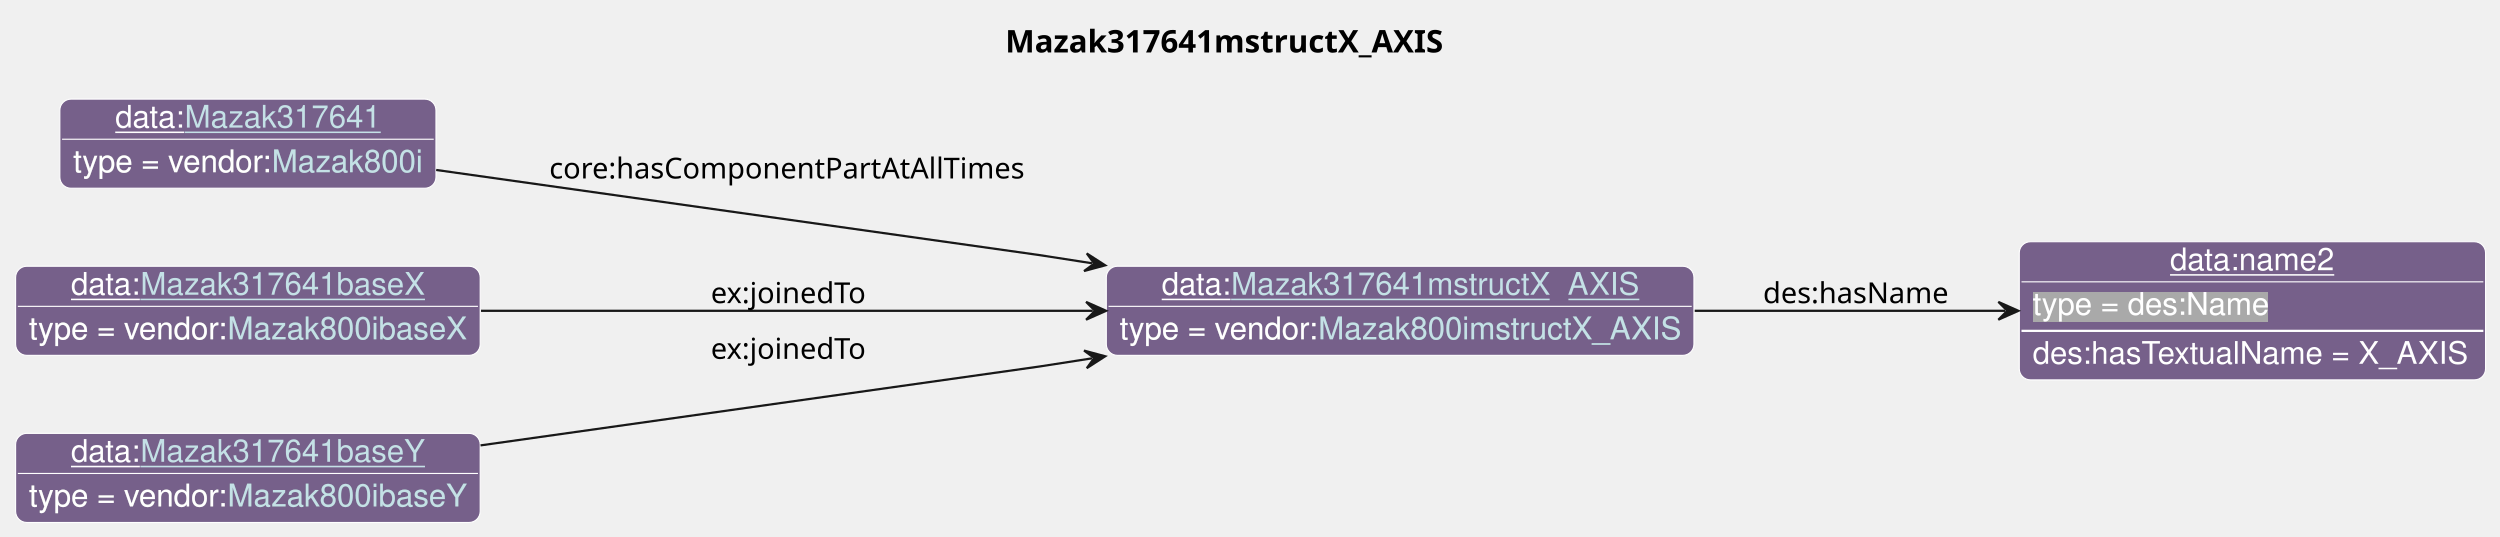
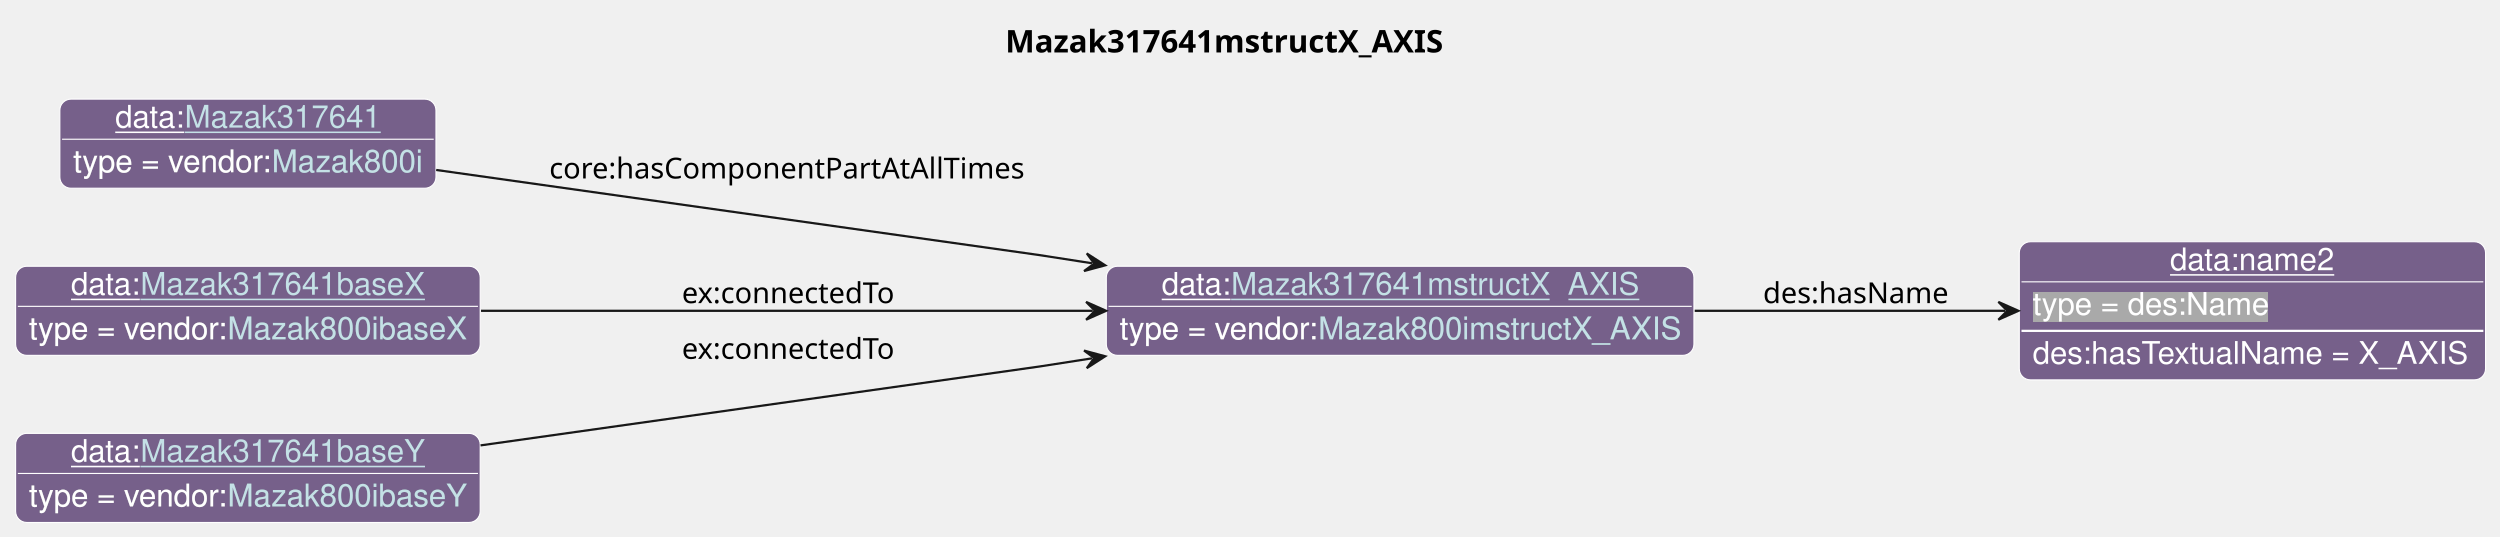
<svg xmlns="http://www.w3.org/2000/svg" xmlns:xlink="http://www.w3.org/1999/xlink" contentStyleType="text/css" data-diagram-type="CLASS" height="241px" preserveAspectRatio="none" style="width:1122px;height:241px;background:#FFFFFF;" version="1.1" viewBox="0 0 1122 241" width="1122px" zoomAndPan="magnify">
  <defs>
-     <filter height="1" id="b10vorxs8qavbk0" width="1" x="0" y="0">
+     <filter height="1" id="bpr55jva1ii1q0" width="1" x="0" y="0">
      <feFlood flood-color="#76608A" result="flood" />
      <feComposite in="SourceGraphic" in2="flood" operator="over" />
    </filter>
-     <filter height="1" id="b10vorxs8qavbk1" width="1" x="0" y="0">
+     <filter height="1" id="bpr55jva1ii1q1" width="1" x="0" y="0">
      <feFlood flood-color="#A9A9A9" result="flood" />
      <feComposite in="SourceGraphic" in2="flood" operator="over" />
    </filter>
  </defs>
  <g>
    <g class="title" data-source-line="13">
      <text fill="#000000" font-family="sans-serif" font-size="14" font-weight="bold" lengthAdjust="spacing" textLength="206.185" x="451.168" y="23.535">Mazak317641mstructX_AXIS</text>
    </g>
    <g class="entity" data-entity="o0" data-source-line="131" data-uid="ent0002" id="entity_o0">
      <rect fill="#76608A" height="40" rx="5" ry="5" style="stroke:#FFFFFF;stroke-width:0.5;" width="263.733" x="496.51" y="119.488" />
      <text fill="#FFFFFF" font-family="Helvetica" font-size="14" lengthAdjust="spacing" text-decoration="underline" textLength="31.138" x="521.374" y="132.269">data:</text>
      <a href="./Mazak317641mstructX_AXIS.html" target="_top" title="./Mazak317641mstructX_AXIS.html" xlink:actuate="onRequest" xlink:href="./Mazak317641mstructX_AXIS.html" xlink:show="new" xlink:title="./Mazak317641mstructX_AXIS.html" xlink:type="simple">
        <text fill="#C4E1E6" font-family="Helvetica" font-size="14" lengthAdjust="spacing" text-decoration="underline" textLength="182.868" x="552.511" y="132.269">Mazak317641mstructX_AXIS</text>
      </a>
      <line style="stroke:#FFFFFF;stroke-width:0.5;" x1="497.51" x2="759.243" y1="137.488" y2="137.488" />
-       <text fill="#FFFFFF" filter="url(#b10vorxs8qavbk0)" font-family="Helvetica" font-size="14" lengthAdjust="spacing" textLength="89.113" x="502.51" y="152.269">type = vendor:</text>
+       <text fill="#FFFFFF" filter="url(#bpr55jva1ii1q0)" font-family="Helvetica" font-size="14" lengthAdjust="spacing" textLength="89.113" x="502.51" y="152.269">type = vendor:</text>
      <a href="../Mazak.html#Mazak800imstructX_AXIS" target="_top" title="../Mazak.html#Mazak800imstructX_AXIS" xlink:actuate="onRequest" xlink:href="../Mazak.html#Mazak800imstructX_AXIS" xlink:show="new" xlink:title="../Mazak.html#Mazak800imstructX_AXIS" xlink:type="simple">
-         <text fill="#C4E1E6" filter="url(#b10vorxs8qavbk0)" font-family="Helvetica" font-size="14" lengthAdjust="spacing" textLength="162.62" x="591.623" y="152.269">Mazak800imstructX_AXIS</text>
+         <text fill="#C4E1E6" filter="url(#bpr55jva1ii1q0)" font-family="Helvetica" font-size="14" lengthAdjust="spacing" textLength="162.62" x="591.623" y="152.269">Mazak800imstructX_AXIS</text>
        <line style="stroke:#76608A;stroke-width:0.5;" x1="591.623" x2="754.243" y1="153.269" y2="153.269" />
      </a>
    </g>
    <g class="entity" data-entity="o1" data-source-line="131" data-uid="ent0003" id="entity_o1">
      <rect fill="#76608A" height="62" rx="5" ry="5" style="stroke:#FFFFFF;stroke-width:0.5;" width="209.272" x="906.25" y="108.488" />
      <text fill="#FFFFFF" font-family="Helvetica" font-size="14" lengthAdjust="spacing" text-decoration="underline" textLength="73.944" x="973.914" y="121.269">data:name2</text>
      <line style="stroke:#FFFFFF;stroke-width:0.5;" x1="907.25" x2="1114.522" y1="126.488" y2="126.488" />
-       <text fill="#FFFFFF" filter="url(#b10vorxs8qavbk1)" font-family="Helvetica" font-size="14" lengthAdjust="spacing" textLength="106.224" x="912.25" y="141.269">type = des:Name</text>
+       <text fill="#FFFFFF" filter="url(#bpr55jva1ii1q1)" font-family="Helvetica" font-size="14" lengthAdjust="spacing" textLength="106.224" x="912.25" y="141.269">type = des:Name</text>
      <line style="stroke:#FFFFFF;stroke-width:1;" x1="907.25" x2="1114.522" y1="148.488" y2="148.488" />
      <text fill="#FFFFFF" font-family="Helvetica" font-size="14" lengthAdjust="spacing" textLength="197.272" x="912.25" y="163.269">des:hasTextualName = X_AXIS</text>
    </g>
    <g class="entity" data-entity="o2" data-source-line="131" data-uid="ent0004" id="entity_o2">
      <rect fill="#76608A" height="40" rx="5" ry="5" style="stroke:#FFFFFF;stroke-width:0.5;" width="168.816" x="26.85" y="44.488" />
      <text fill="#FFFFFF" font-family="Helvetica" font-size="14" lengthAdjust="spacing" text-decoration="underline" textLength="31.138" x="51.714" y="57.269">data:</text>
      <a href="./Mazak317641.html" target="_top" title="./Mazak317641.html" xlink:actuate="onRequest" xlink:href="./Mazak317641.html" xlink:show="new" xlink:title="./Mazak317641.html" xlink:type="simple">
        <text fill="#C4E1E6" font-family="Helvetica" font-size="14" lengthAdjust="spacing" text-decoration="underline" textLength="87.951" x="82.852" y="57.269">Mazak317641</text>
      </a>
      <line style="stroke:#FFFFFF;stroke-width:0.5;" x1="27.85" x2="194.666" y1="62.488" y2="62.488" />
-       <text fill="#FFFFFF" filter="url(#b10vorxs8qavbk0)" font-family="Helvetica" font-size="14" lengthAdjust="spacing" textLength="89.113" x="32.85" y="77.269">type = vendor:</text>
+       <text fill="#FFFFFF" filter="url(#bpr55jva1ii1q0)" font-family="Helvetica" font-size="14" lengthAdjust="spacing" textLength="89.113" x="32.85" y="77.269">type = vendor:</text>
      <a href="../Mazak.html#Mazak800i" target="_top" title="../Mazak.html#Mazak800i" xlink:actuate="onRequest" xlink:href="../Mazak.html#Mazak800i" xlink:show="new" xlink:title="../Mazak.html#Mazak800i" xlink:type="simple">
-         <text fill="#C4E1E6" filter="url(#b10vorxs8qavbk0)" font-family="Helvetica" font-size="14" lengthAdjust="spacing" textLength="67.703" x="121.963" y="77.269">Mazak800i</text>
+         <text fill="#C4E1E6" filter="url(#bpr55jva1ii1q0)" font-family="Helvetica" font-size="14" lengthAdjust="spacing" textLength="67.703" x="121.963" y="77.269">Mazak800i</text>
        <line style="stroke:#76608A;stroke-width:0.5;" x1="121.963" x2="189.666" y1="78.269" y2="78.269" />
      </a>
    </g>
    <g class="entity" data-entity="o3" data-source-line="131" data-uid="ent0005" id="entity_o3">
      <rect fill="#76608A" height="40" rx="5" ry="5" style="stroke:#FFFFFF;stroke-width:0.5;" width="208.513" x="7" y="119.488" />
      <text fill="#FFFFFF" font-family="Helvetica" font-size="14" lengthAdjust="spacing" text-decoration="underline" textLength="31.138" x="31.864" y="132.269">data:</text>
      <a href="./Mazak317641baseX.html" target="_top" title="./Mazak317641baseX.html" xlink:actuate="onRequest" xlink:href="./Mazak317641baseX.html" xlink:show="new" xlink:title="./Mazak317641baseX.html" xlink:type="simple">
        <text fill="#C4E1E6" font-family="Helvetica" font-size="14" lengthAdjust="spacing" text-decoration="underline" textLength="127.647" x="63.002" y="132.269">Mazak317641baseX</text>
      </a>
      <line style="stroke:#FFFFFF;stroke-width:0.5;" x1="8" x2="214.513" y1="137.488" y2="137.488" />
-       <text fill="#FFFFFF" filter="url(#b10vorxs8qavbk0)" font-family="Helvetica" font-size="14" lengthAdjust="spacing" textLength="89.113" x="13" y="152.269">type = vendor:</text>
+       <text fill="#FFFFFF" filter="url(#bpr55jva1ii1q0)" font-family="Helvetica" font-size="14" lengthAdjust="spacing" textLength="89.113" x="13" y="152.269">type = vendor:</text>
      <a href="../Mazak.html#Mazak800ibaseX" target="_top" title="../Mazak.html#Mazak800ibaseX" xlink:actuate="onRequest" xlink:href="../Mazak.html#Mazak800ibaseX" xlink:show="new" xlink:title="../Mazak.html#Mazak800ibaseX" xlink:type="simple">
-         <text fill="#C4E1E6" filter="url(#b10vorxs8qavbk0)" font-family="Helvetica" font-size="14" lengthAdjust="spacing" textLength="107.399" x="102.113" y="152.269">Mazak800ibaseX</text>
+         <text fill="#C4E1E6" filter="url(#bpr55jva1ii1q0)" font-family="Helvetica" font-size="14" lengthAdjust="spacing" textLength="107.399" x="102.113" y="152.269">Mazak800ibaseX</text>
        <line style="stroke:#76608A;stroke-width:0.5;" x1="102.113" x2="209.513" y1="153.269" y2="153.269" />
      </a>
    </g>
    <g class="entity" data-entity="o4" data-source-line="131" data-uid="ent0006" id="entity_o4">
      <rect fill="#76608A" height="40" rx="5" ry="5" style="stroke:#FFFFFF;stroke-width:0.5;" width="208.513" x="7" y="194.488" />
      <text fill="#FFFFFF" font-family="Helvetica" font-size="14" lengthAdjust="spacing" text-decoration="underline" textLength="31.138" x="31.864" y="207.269">data:</text>
      <a href="./Mazak317641baseY.html" target="_top" title="./Mazak317641baseY.html" xlink:actuate="onRequest" xlink:href="./Mazak317641baseY.html" xlink:show="new" xlink:title="./Mazak317641baseY.html" xlink:type="simple">
        <text fill="#C4E1E6" font-family="Helvetica" font-size="14" lengthAdjust="spacing" text-decoration="underline" textLength="127.647" x="63.002" y="207.269">Mazak317641baseY</text>
      </a>
      <line style="stroke:#FFFFFF;stroke-width:0.5;" x1="8" x2="214.513" y1="212.488" y2="212.488" />
-       <text fill="#FFFFFF" filter="url(#b10vorxs8qavbk0)" font-family="Helvetica" font-size="14" lengthAdjust="spacing" textLength="89.113" x="13" y="227.269">type = vendor:</text>
+       <text fill="#FFFFFF" filter="url(#bpr55jva1ii1q0)" font-family="Helvetica" font-size="14" lengthAdjust="spacing" textLength="89.113" x="13" y="227.269">type = vendor:</text>
      <a href="../Mazak.html#Mazak800ibaseY" target="_top" title="../Mazak.html#Mazak800ibaseY" xlink:actuate="onRequest" xlink:href="../Mazak.html#Mazak800ibaseY" xlink:show="new" xlink:title="../Mazak.html#Mazak800ibaseY" xlink:type="simple">
-         <text fill="#C4E1E6" filter="url(#b10vorxs8qavbk0)" font-family="Helvetica" font-size="14" lengthAdjust="spacing" textLength="107.399" x="102.113" y="227.269">Mazak800ibaseY</text>
+         <text fill="#C4E1E6" filter="url(#bpr55jva1ii1q0)" font-family="Helvetica" font-size="14" lengthAdjust="spacing" textLength="107.399" x="102.113" y="227.269">Mazak800ibaseY</text>
        <line style="stroke:#76608A;stroke-width:0.5;" x1="102.113" x2="209.513" y1="228.269" y2="228.269" />
      </a>
    </g>
    <g class="link" data-entity-1="o0" data-entity-2="o1" data-source-line="195" data-uid="lnk7" id="link_o0_o1">
      <path codeLine="195" d="M760.59,139.488 C808.08,139.488 855.02,139.488 899.86,139.488" fill="none" id="o0-to-o1" style="stroke:#181818;stroke-width:1;" />
      <polygon fill="#181818" points="905.86,139.488,896.86,135.488,900.86,139.488,896.86,143.488,905.86,139.488" style="stroke:#181818;stroke-width:1;" />
      <text fill="#000000" font-family="sans-serif" font-size="13" lengthAdjust="spacing" textLength="84.202" x="791.25" y="136.057">des:hasName</text>
    </g>
    <g class="link" data-entity-1="o2" data-entity-2="o0" data-source-line="195" data-uid="lnk8" id="link_o2_o0">
      <path codeLine="195" d="M195.76,76.278 C300.5,91.058 466.51,114.488 466.51,114.488 C466.51,114.488 472.611,115.436 490.091,118.156" fill="none" id="o2-to-o0" style="stroke:#181818;stroke-width:1;" />
      <polygon fill="#181818" points="496.02,119.078,487.742,113.742,491.079,118.309,486.512,121.647,496.02,119.078" style="stroke:#181818;stroke-width:1;" />
      <text fill="#000000" font-family="sans-serif" font-size="13" lengthAdjust="spacing" textLength="219.565" x="246.51" y="80.107">core:hasComponentPartAtAllTimes</text>
    </g>
    <g class="link" data-entity-1="o3" data-entity-2="o0" data-source-line="195" data-uid="lnk9" id="link_o3_o0">
      <path codeLine="195" d="M215.88,139.488 C296.67,139.488 403.39,139.488 490.43,139.488" fill="none" id="o3-to-o0" style="stroke:#181818;stroke-width:1;" />
      <polygon fill="#181818" points="496.43,139.488,487.43,135.488,491.43,139.488,487.43,143.488,496.43,139.488" style="stroke:#181818;stroke-width:1;" />
-       <text fill="#000000" font-family="sans-serif" font-size="13" lengthAdjust="spacing" textLength="74.725" x="319.01" y="136.057">ex:joinedTo</text>
+       <text fill="#000000" font-family="sans-serif" font-size="13" lengthAdjust="spacing" textLength="100.502" x="306.01" y="136.057">ex:connectedTo</text>
    </g>
    <g class="link" data-entity-1="o4" data-entity-2="o0" data-source-line="195" data-uid="lnk10" id="link_o4_o0">
      <path codeLine="195" d="M215.67,199.888 C320.24,185.138 466.51,164.488 466.51,164.488 C466.51,164.488 472.611,163.541 490.091,160.821" fill="none" id="o4-to-o0" style="stroke:#181818;stroke-width:1;" />
      <polygon fill="#181818" points="496.02,159.898,486.512,157.33,491.079,160.667,487.742,165.234,496.02,159.898" style="stroke:#181818;stroke-width:1;" />
-       <text fill="#000000" font-family="sans-serif" font-size="13" lengthAdjust="spacing" textLength="74.725" x="319.01" y="161.057">ex:joinedTo</text>
+       <text fill="#000000" font-family="sans-serif" font-size="13" lengthAdjust="spacing" textLength="100.502" x="306.01" y="161.057">ex:connectedTo</text>
    </g>
  </g>
</svg>
